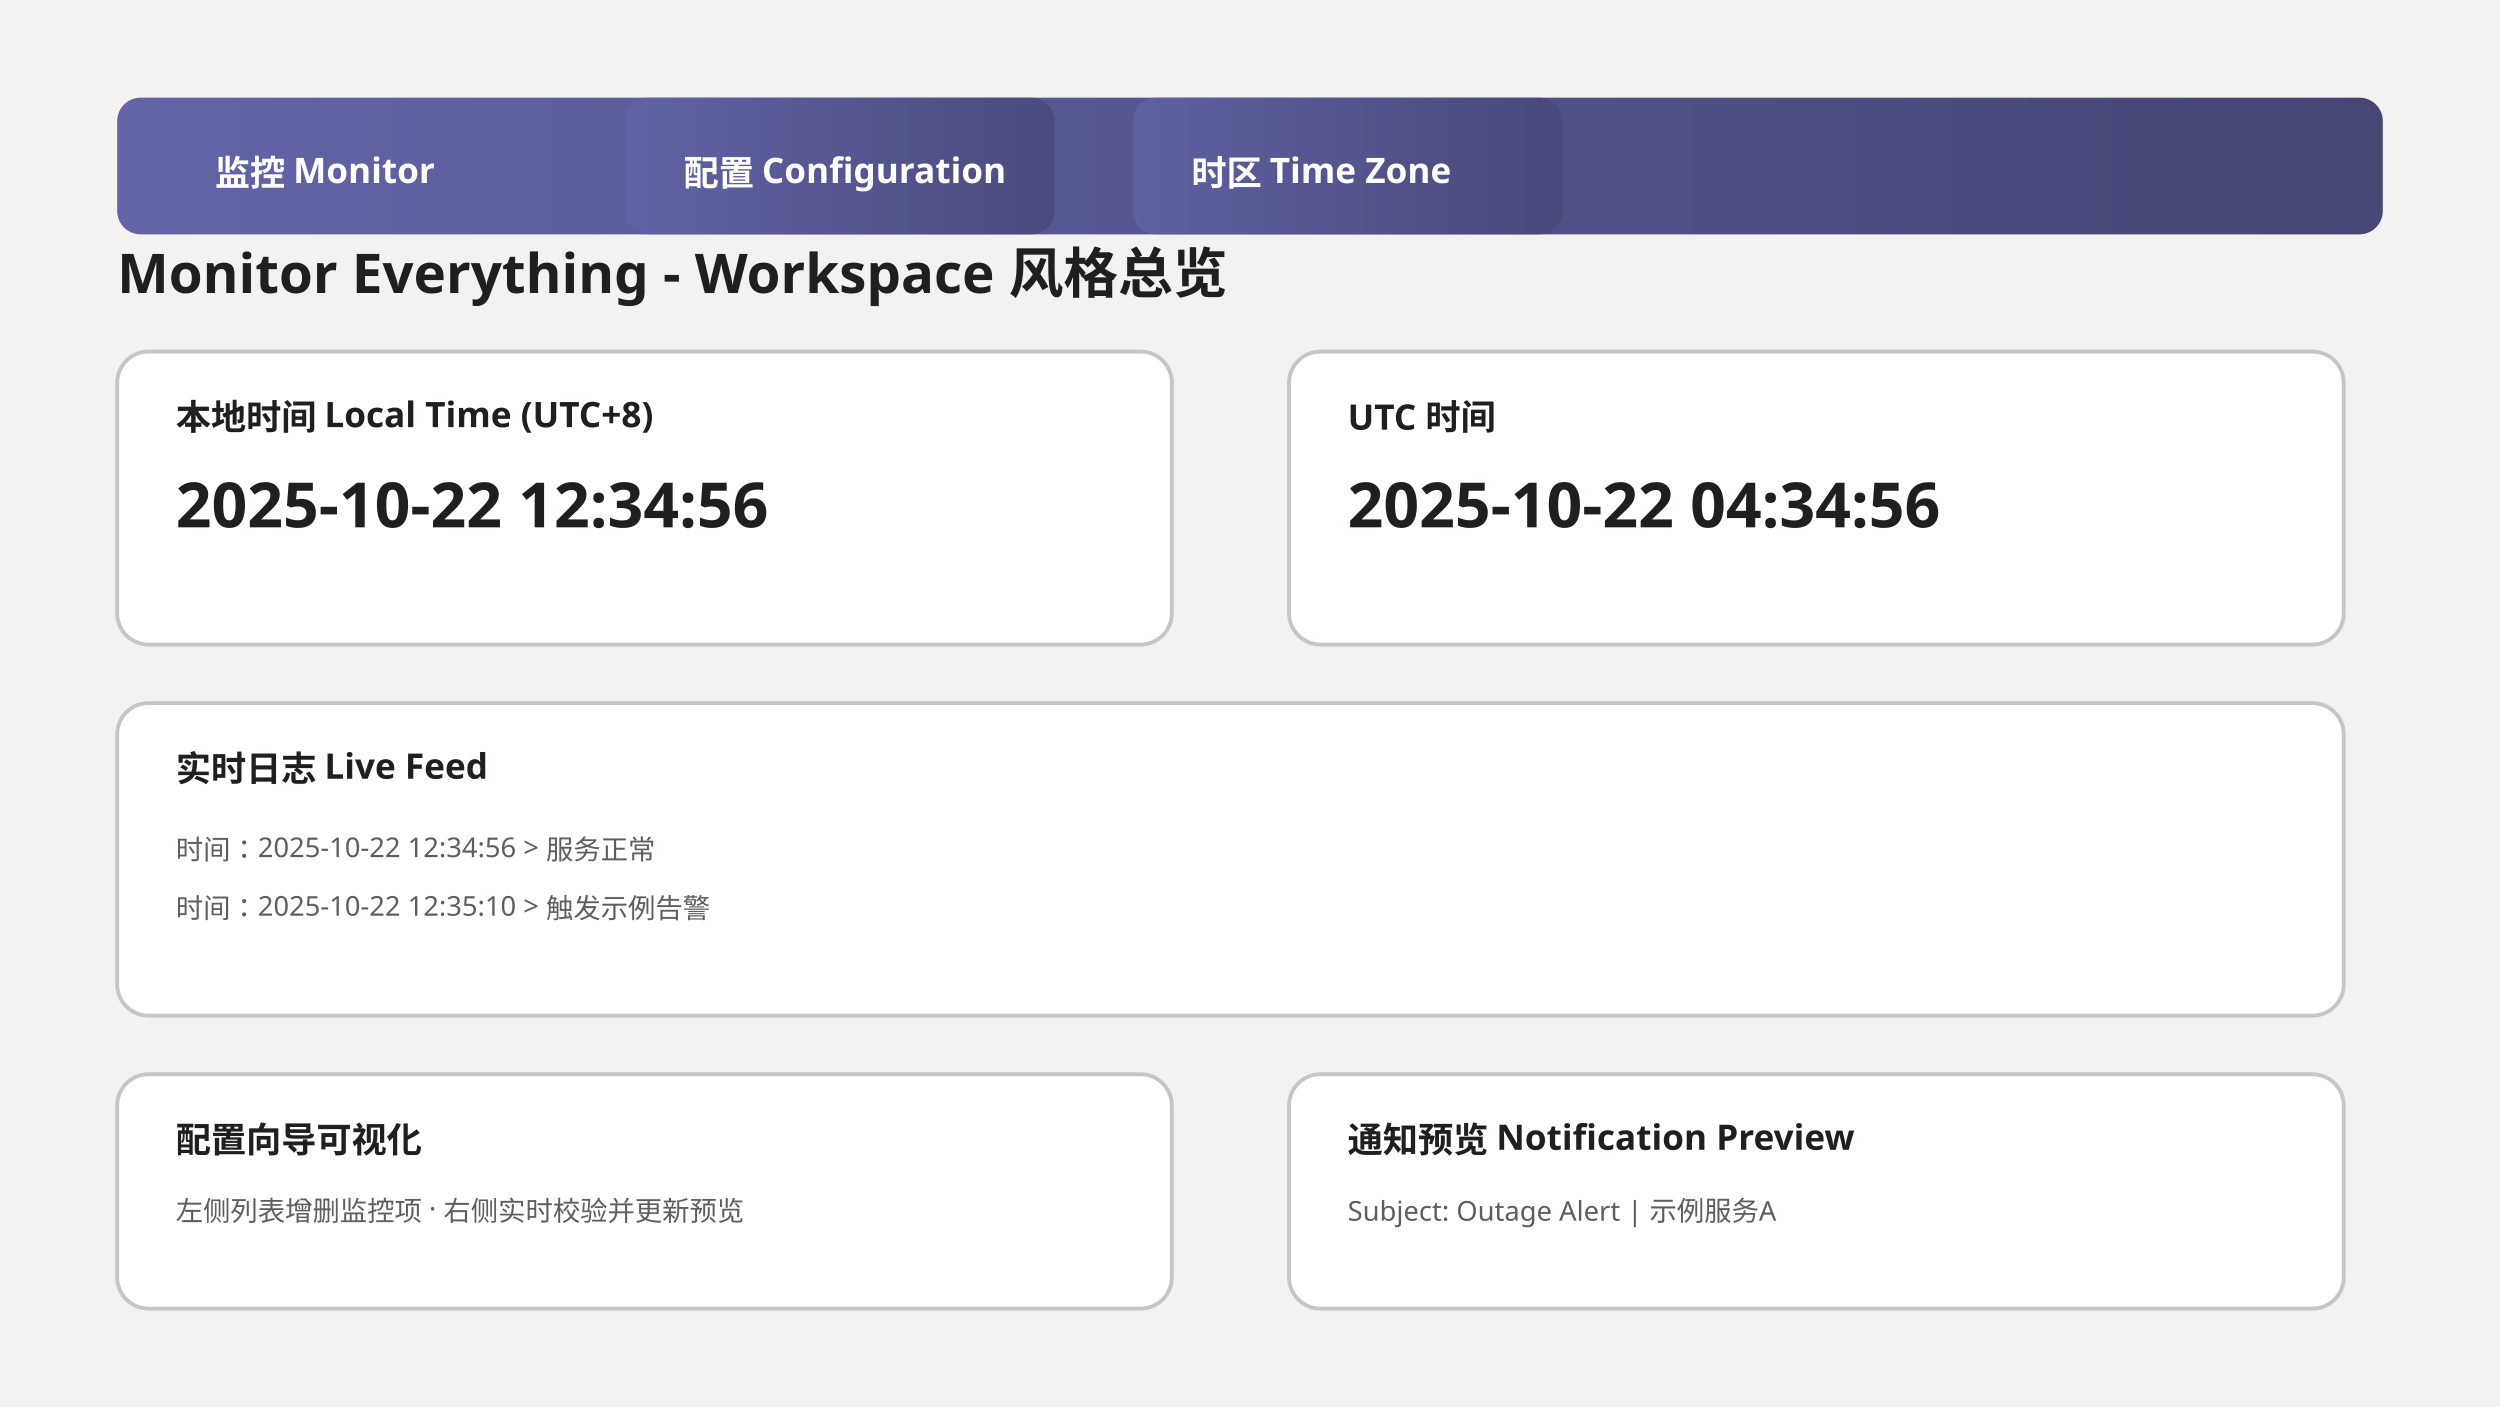
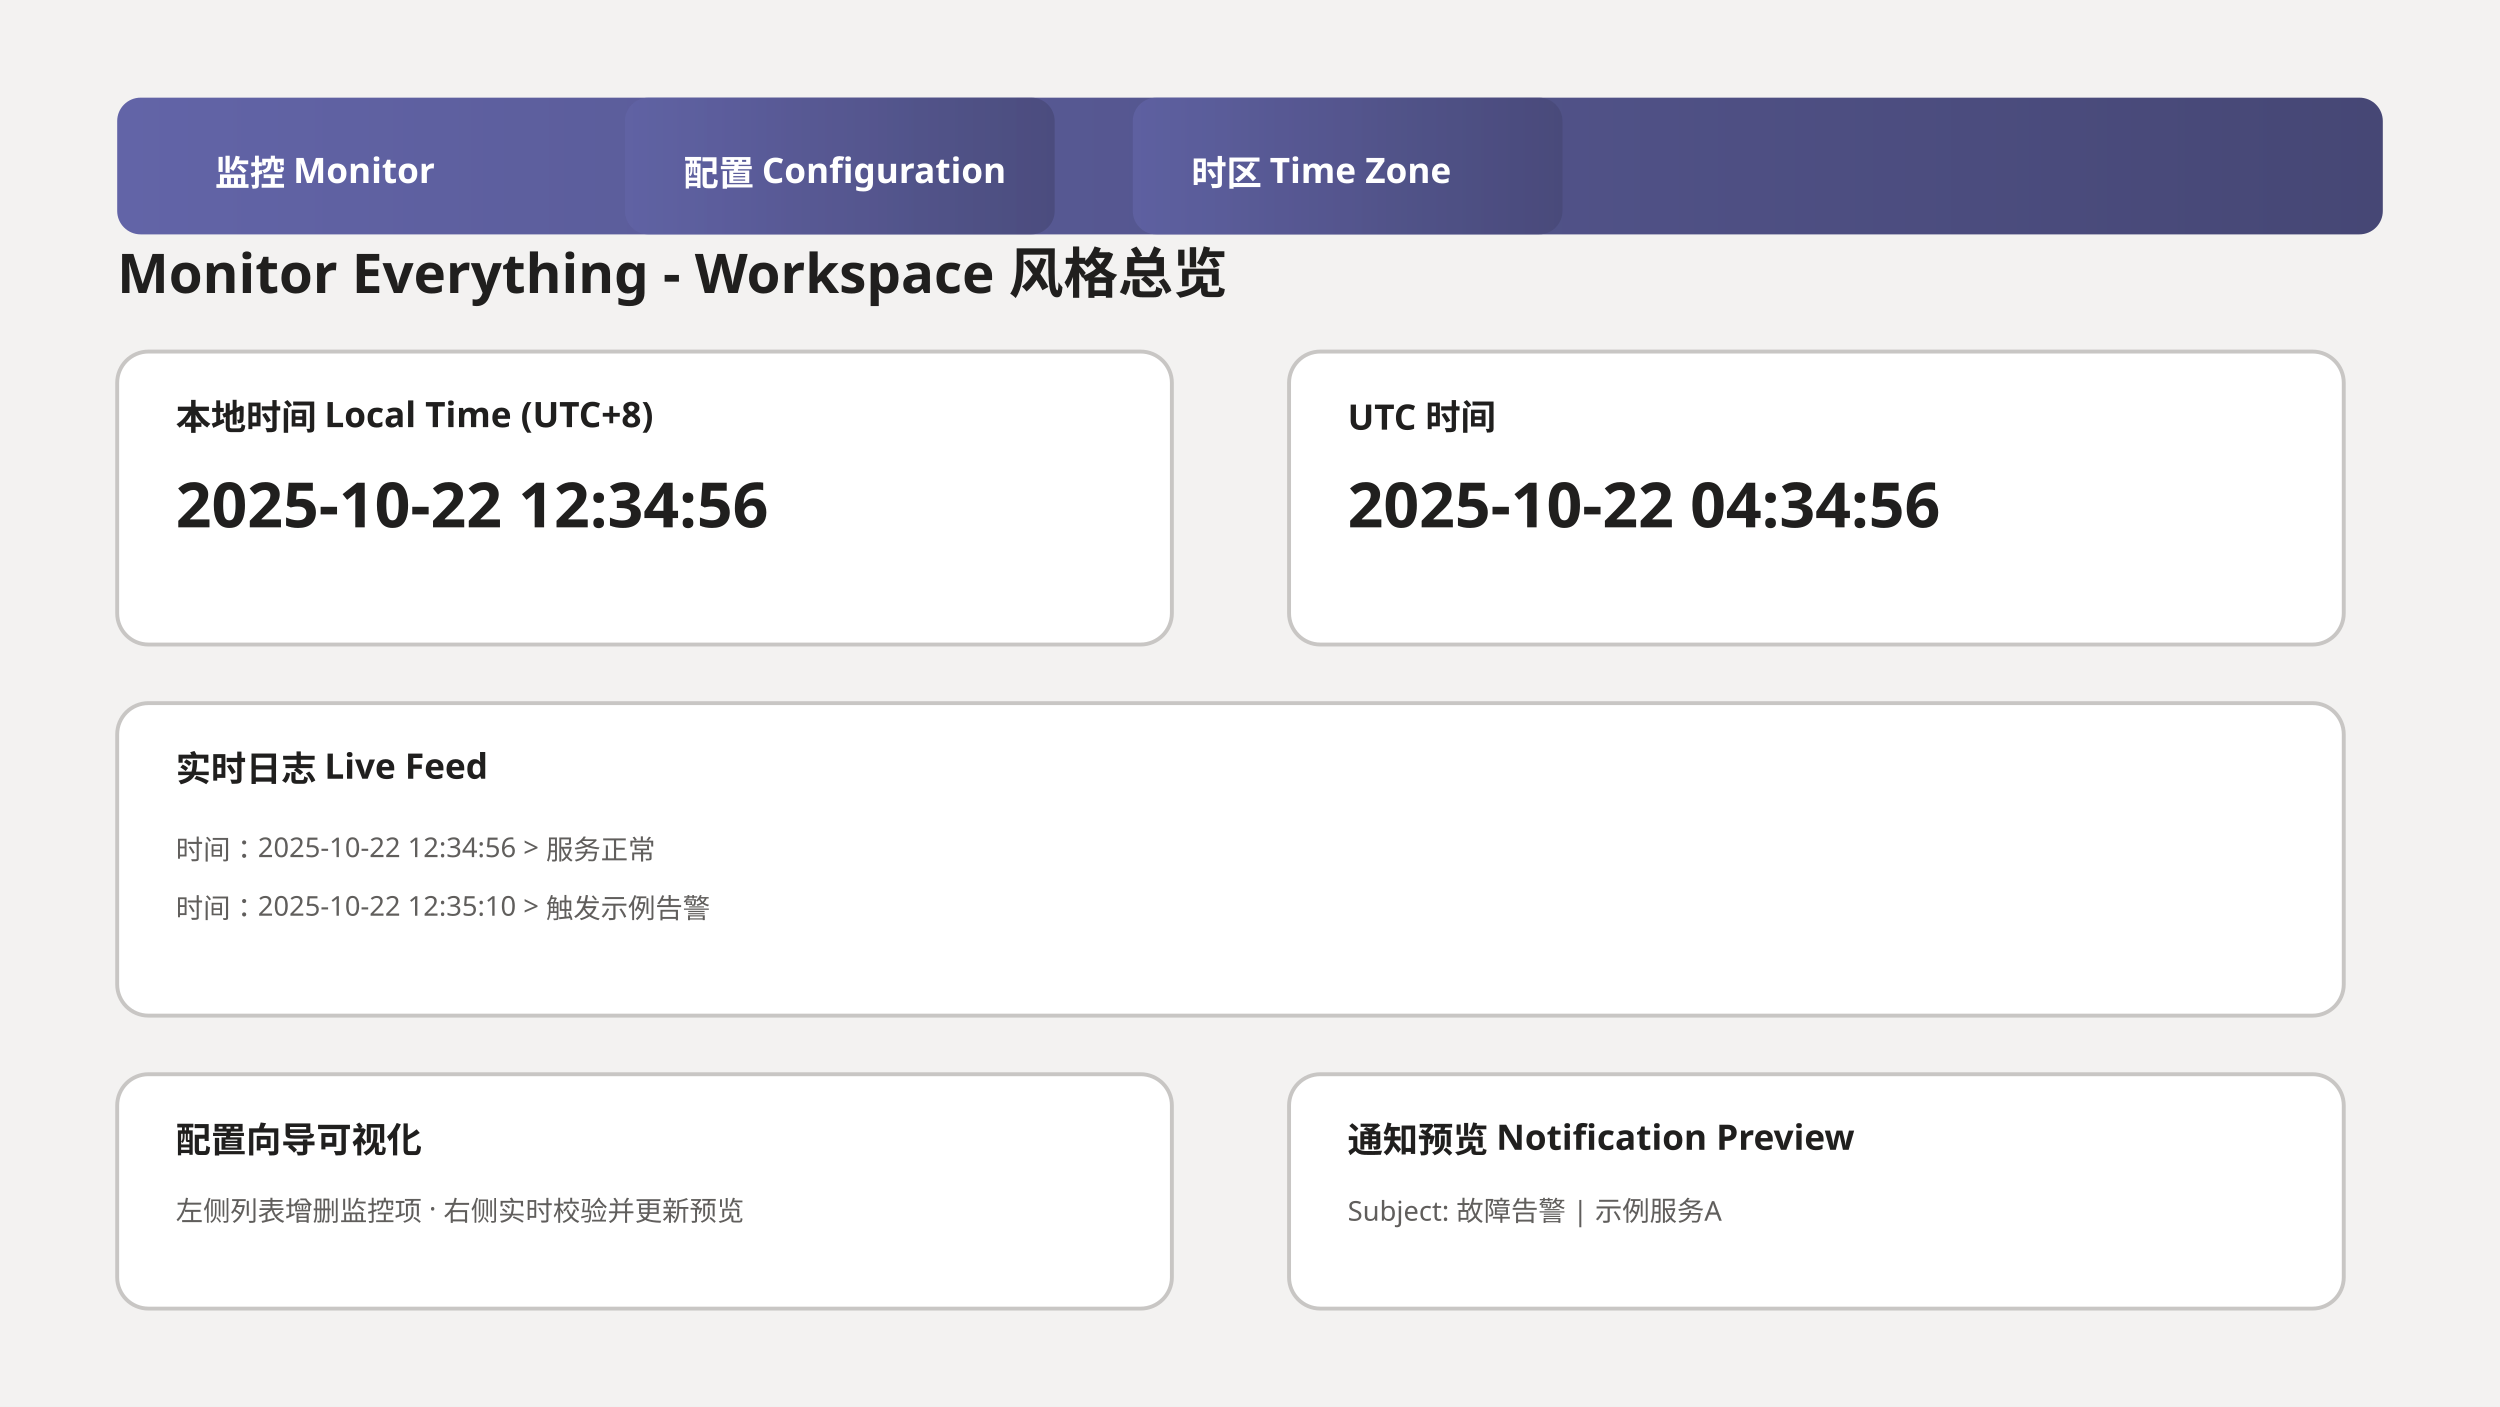
<svg xmlns="http://www.w3.org/2000/svg" width="1280" height="720" viewBox="0 0 1280 720">
  <defs>
    <linearGradient id="header" x1="0%" y1="0%" x2="100%" y2="0%">
      <stop offset="0%" stop-color="#6264A7" />
      <stop offset="100%" stop-color="#464775" />
    </linearGradient>
    <style>
      text { font-family: 'Segoe UI', 'Microsoft YaHei', sans-serif; fill: #201F1E; }
      .title { font-size: 28px; font-weight: 600; }
      .subtitle { font-size: 18px; font-weight: 600; }
      .caption { font-size: 14px; fill: #605E5C; }
      .section { fill: #FFFFFF; stroke: #C8C6C4; stroke-width: 2; rx: 16; ry: 16; }
      .navbtn { fill: url(#header); stroke: none; rx: 12; ry: 12; }
      .navtext { fill: #FFFFFF; font-size: 18px; font-weight: 600; }
    </style>
  </defs>
  <rect width="1280" height="720" fill="#F3F2F1" />
  <rect x="60" y="50" width="1160" height="70" class="navbtn" />
  <text x="110" y="95" class="navtext">监控 Monitor</text>
  <rect x="320" y="50" width="220" height="70" class="navbtn" opacity="0.7" />
  <text x="350" y="95" class="navtext">配置 Configuration</text>
  <rect x="580" y="50" width="220" height="70" class="navbtn" opacity="0.7" />
  <text x="610" y="95" class="navtext">时区 Time Zone</text>
  <text x="60" y="150" class="title">Monitor Everything - Workspace 风格总览</text>
  <rect x="60" y="180" width="540" height="150" class="section" />
  <text x="90" y="220" class="subtitle">本地时间 Local Time (UTC+8)</text>
  <text x="90" y="270" font-size="32" font-weight="600">2025-10-22 12:34:56</text>
  <rect x="660" y="180" width="540" height="150" class="section" />
  <text x="690" y="220" class="subtitle">UTC 时间</text>
  <text x="690" y="270" font-size="32" font-weight="600">2025-10-22 04:34:56</text>
  <rect x="60" y="360" width="1140" height="160" class="section" />
  <text x="90" y="400" class="subtitle">实时日志 Live Feed</text>
  <text x="90" y="440" class="caption">时间：2025-10-22 12:34:56 &gt; 服务正常</text>
  <text x="90" y="470" class="caption">时间：2025-10-22 12:35:10 &gt; 触发示例告警</text>
  <rect x="60" y="550" width="540" height="120" class="section" />
  <text x="90" y="590" class="subtitle">配置向导可视化</text>
  <text x="90" y="625" class="caption">左侧列表增删监控项 · 右侧实时校验并更新预览</text>
  <rect x="660" y="550" width="540" height="120" class="section" />
  <text x="690" y="590" class="subtitle">通知预览 Notification Preview</text>
-   <text x="690" y="625" class="caption">Subject: Outage Alert | 示例服务A</text>
+   <text x="690" y="625" class="caption">Subject: 故障告警 | 示例服务A</text>
</svg>
